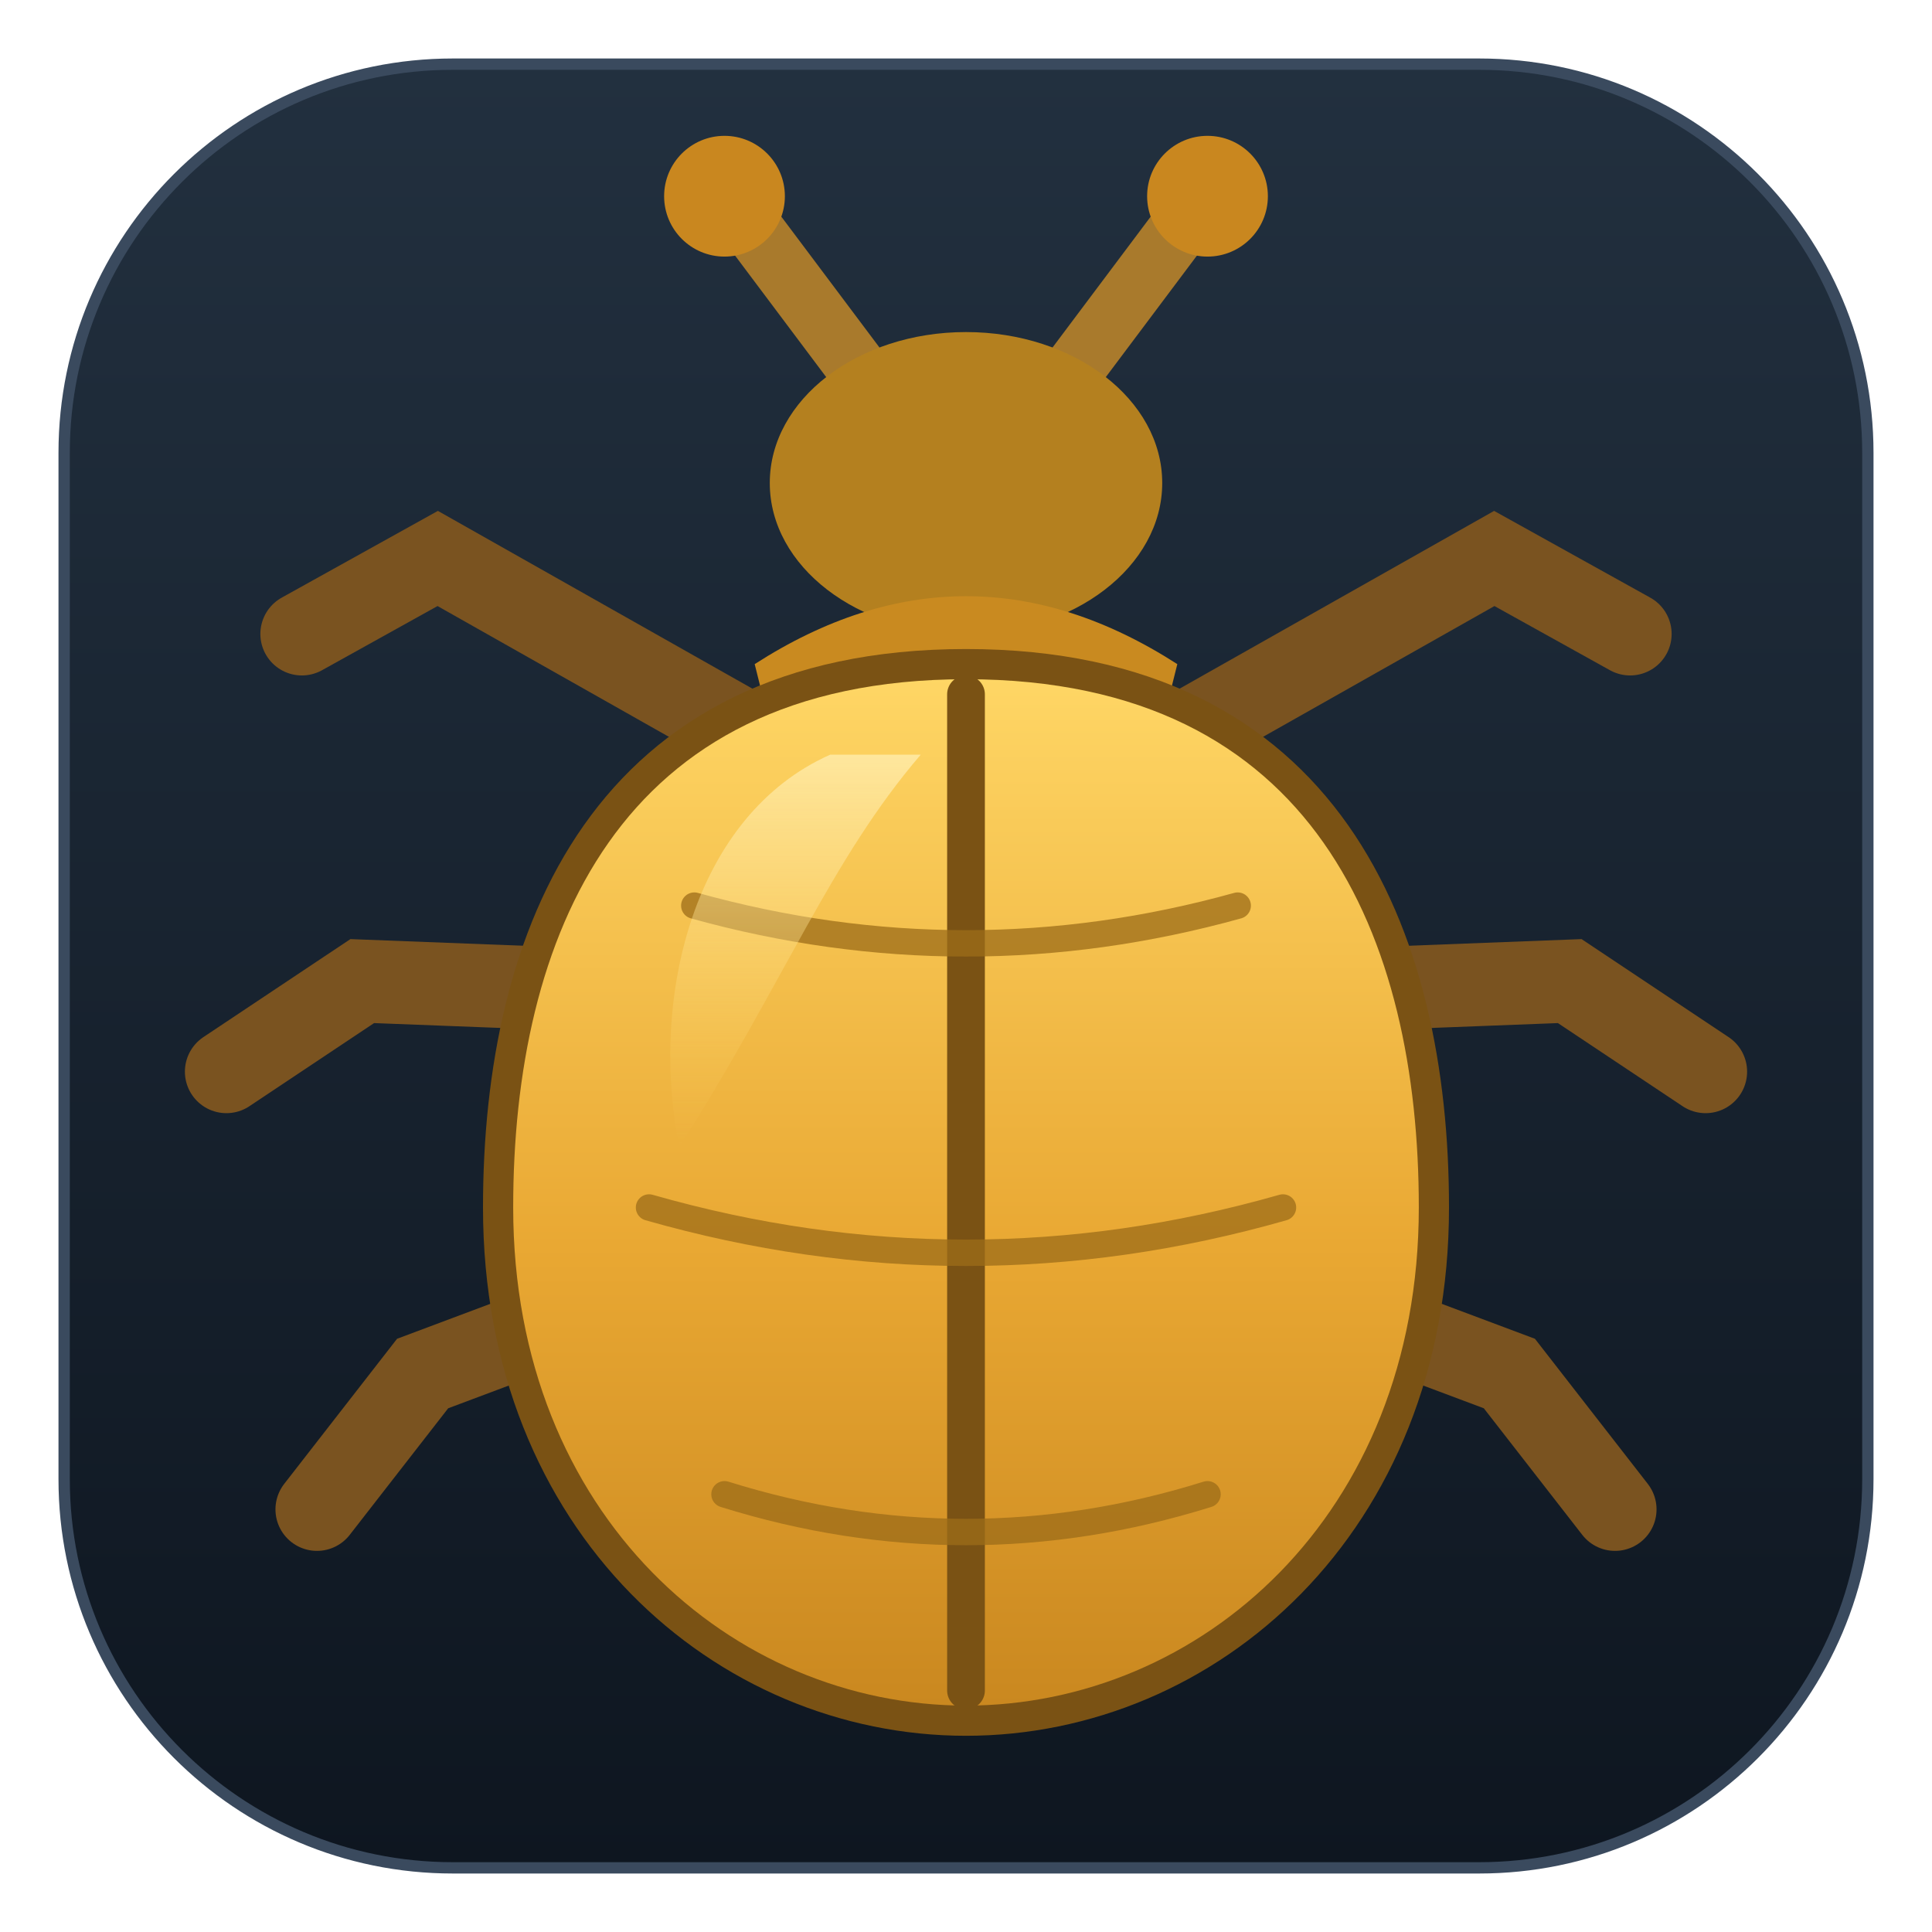
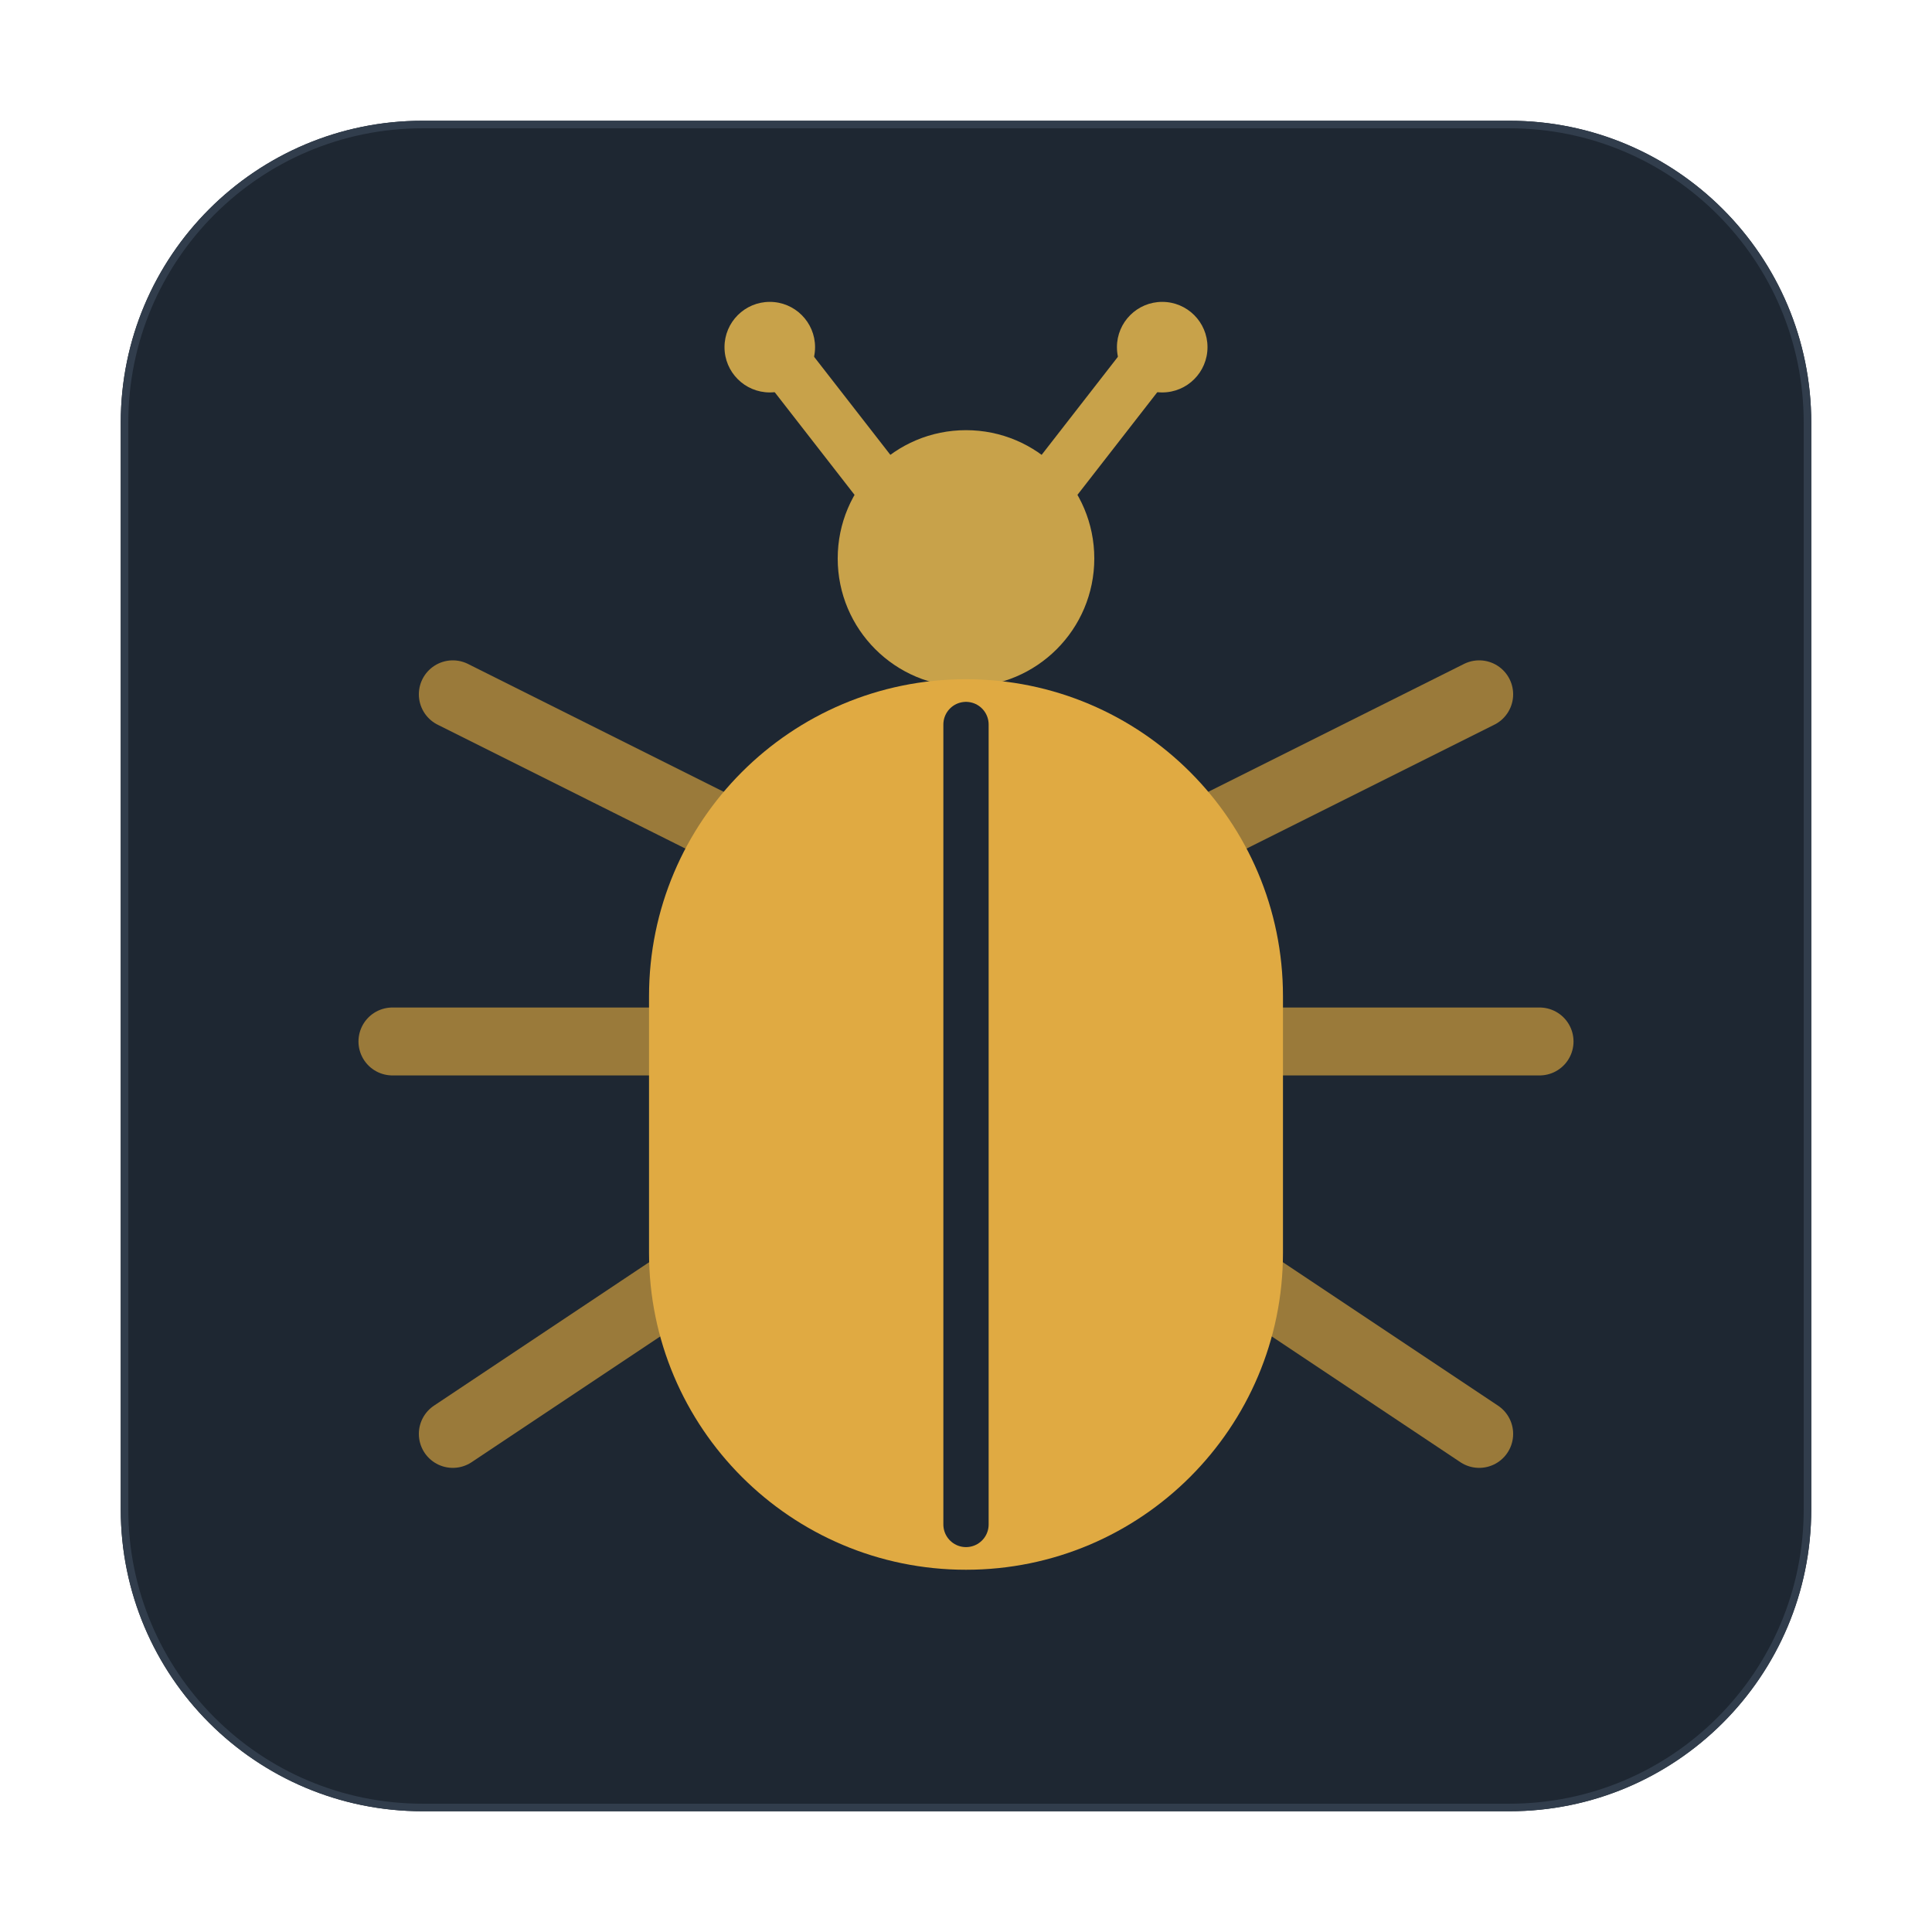
<svg xmlns="http://www.w3.org/2000/svg" width="256" height="256" viewBox="0 0 256 256">
-   <defs>
-     <linearGradient id="tile" x1="0" y1="0" x2="0" y2="1">
-       <stop offset="0" stop-color="#22303f" />
-       <stop offset="1" stop-color="#0e1620" />
-     </linearGradient>
-     <linearGradient id="shell" x1="0" y1="0" x2="0" y2="1">
-       <stop offset="0" stop-color="#ffd766" />
-       <stop offset="0.55" stop-color="#e9a833" />
-       <stop offset="1" stop-color="#c9871f" />
-     </linearGradient>
-     <linearGradient id="shellhi" x1="0" y1="0" x2="0" y2="1">
-       <stop offset="0" stop-color="#fff0b8" />
-       <stop offset="1" stop-color="#ffd766" stop-opacity="0" />
-     </linearGradient>
-   </defs>
-   <rect x="8" y="8" width="240" height="240" rx="52" fill="url(#tile)" />
-   <rect x="8.5" y="8.5" width="239" height="239" rx="51.5" fill="none" stroke="#3a4a5e" stroke-width="1.5" />
-   <g transform="translate(0,-8)">
-     <g stroke="#7a5320" stroke-width="11" stroke-linecap="round" fill="none">
-       <path d="M104 108 L58 82 L40 92" />
-       <path d="M100 140 L48 138 L30 150" />
-       <path d="M104 172 L56 190 L42 208" />
-       <path d="M152 108 L198 82 L216 92" />
-       <path d="M156 140 L208 138 L226 150" />
-       <path d="M152 172 L200 190 L214 208" />
-     </g>
-     <g stroke="#a97a2c" stroke-width="8" stroke-linecap="round" fill="none">
-       <path d="M116 60 L98 36" />
-       <path d="M140 60 L158 36" />
-     </g>
-     <circle cx="96" cy="34" r="8" fill="#c9871f" />
-     <circle cx="160" cy="34" r="8" fill="#c9871f" />
-     <ellipse cx="128" cy="72" rx="26" ry="20" fill="#b4801f" />
-     <path d="M100 96 Q128 78 156 96 L150 120 Q128 108 106 120 Z" fill="#c98a20" />
-     <path d="M128 96            C 176 96 190 132 190 168            C 190 210 160 236 128 236            C 96 236 66 210 66 168            C 66 132 80 96 128 96 Z" fill="url(#shell)" stroke="#7a5214" stroke-width="4" />
-     <path d="M128 100 L128 232" stroke="#7a5214" stroke-width="5" stroke-linecap="round" />
-     <g stroke="#9c6c18" stroke-width="3.5" opacity="0.75" fill="none" stroke-linecap="round">
-       <path d="M92 128 Q128 138 164 128" />
-       <path d="M86 168 Q128 180 170 168" />
-       <path d="M96 206 Q128 216 160 206" />
-     </g>
-     <path d="M110 108 C 92 116 86 140 90 160 C 104 138 110 122 122 108 Z" fill="url(#shellhi)" opacity="0.7" />
+   <rect x="16" y="16" width="224" height="224" rx="40" fill="#1e2732" />
+   <rect x="16.5" y="16.5" width="223" height="223" rx="39.5" fill="none" stroke="#313d4c" stroke-width="1" />
+   <g stroke="#9a7a3a" stroke-width="9" stroke-linecap="round" fill="none">
+     <path d="M96 110 L60 92" />
+     <path d="M92 138 L52 138" />
+     <path d="M96 166 L60 190" />
+     <path d="M160 110 L196 92" />
+     <path d="M164 138 L204 138" />
+     <path d="M160 166 L196 190" />
  </g>
+   <g stroke="#c8a24a" stroke-width="7" stroke-linecap="round" fill="none">
+     <path d="M118 66 L104 48" />
+     <path d="M138 66 L152 48" />
+   </g>
+   <circle cx="102" cy="46" r="6" fill="#c8a24a" />
+   <circle cx="154" cy="46" r="6" fill="#c8a24a" />
+   <circle cx="128" cy="74" r="17" fill="#c8a24a" />
+   <rect x="86" y="90" width="84" height="118" rx="42" fill="#e0aa42" />
+   <line x1="128" y1="96" x2="128" y2="202" stroke="#1e2732" stroke-width="6" stroke-linecap="round" />
</svg>
